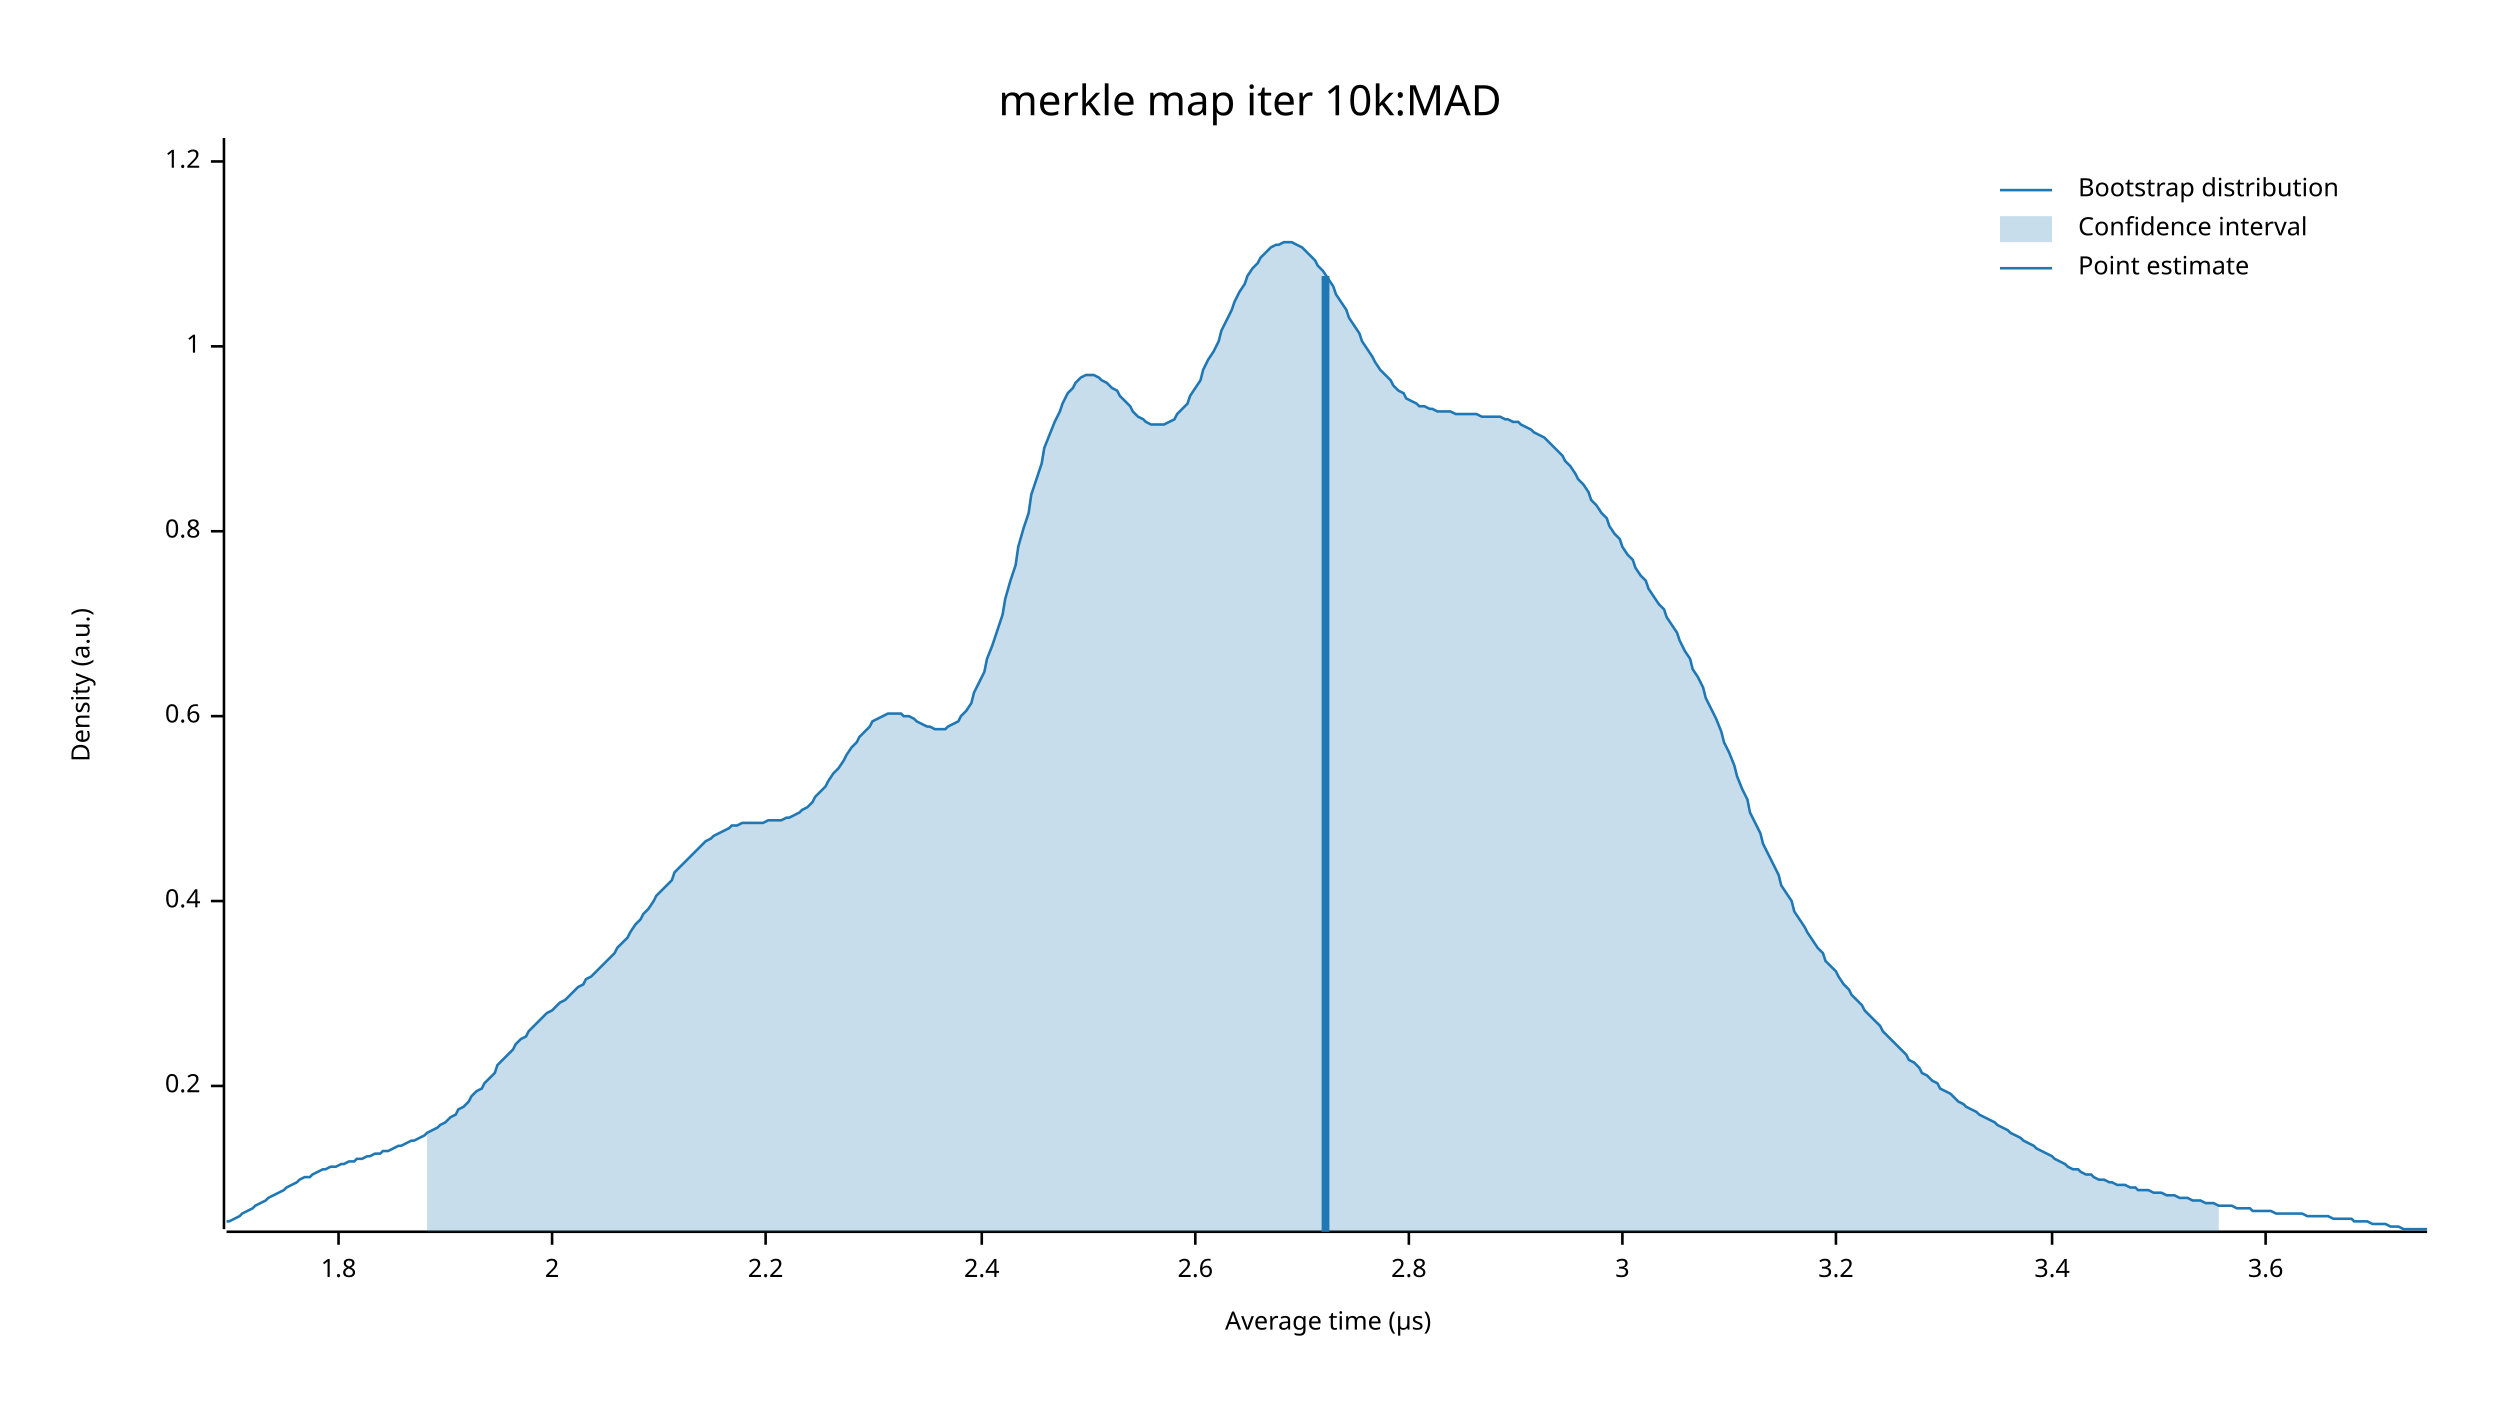
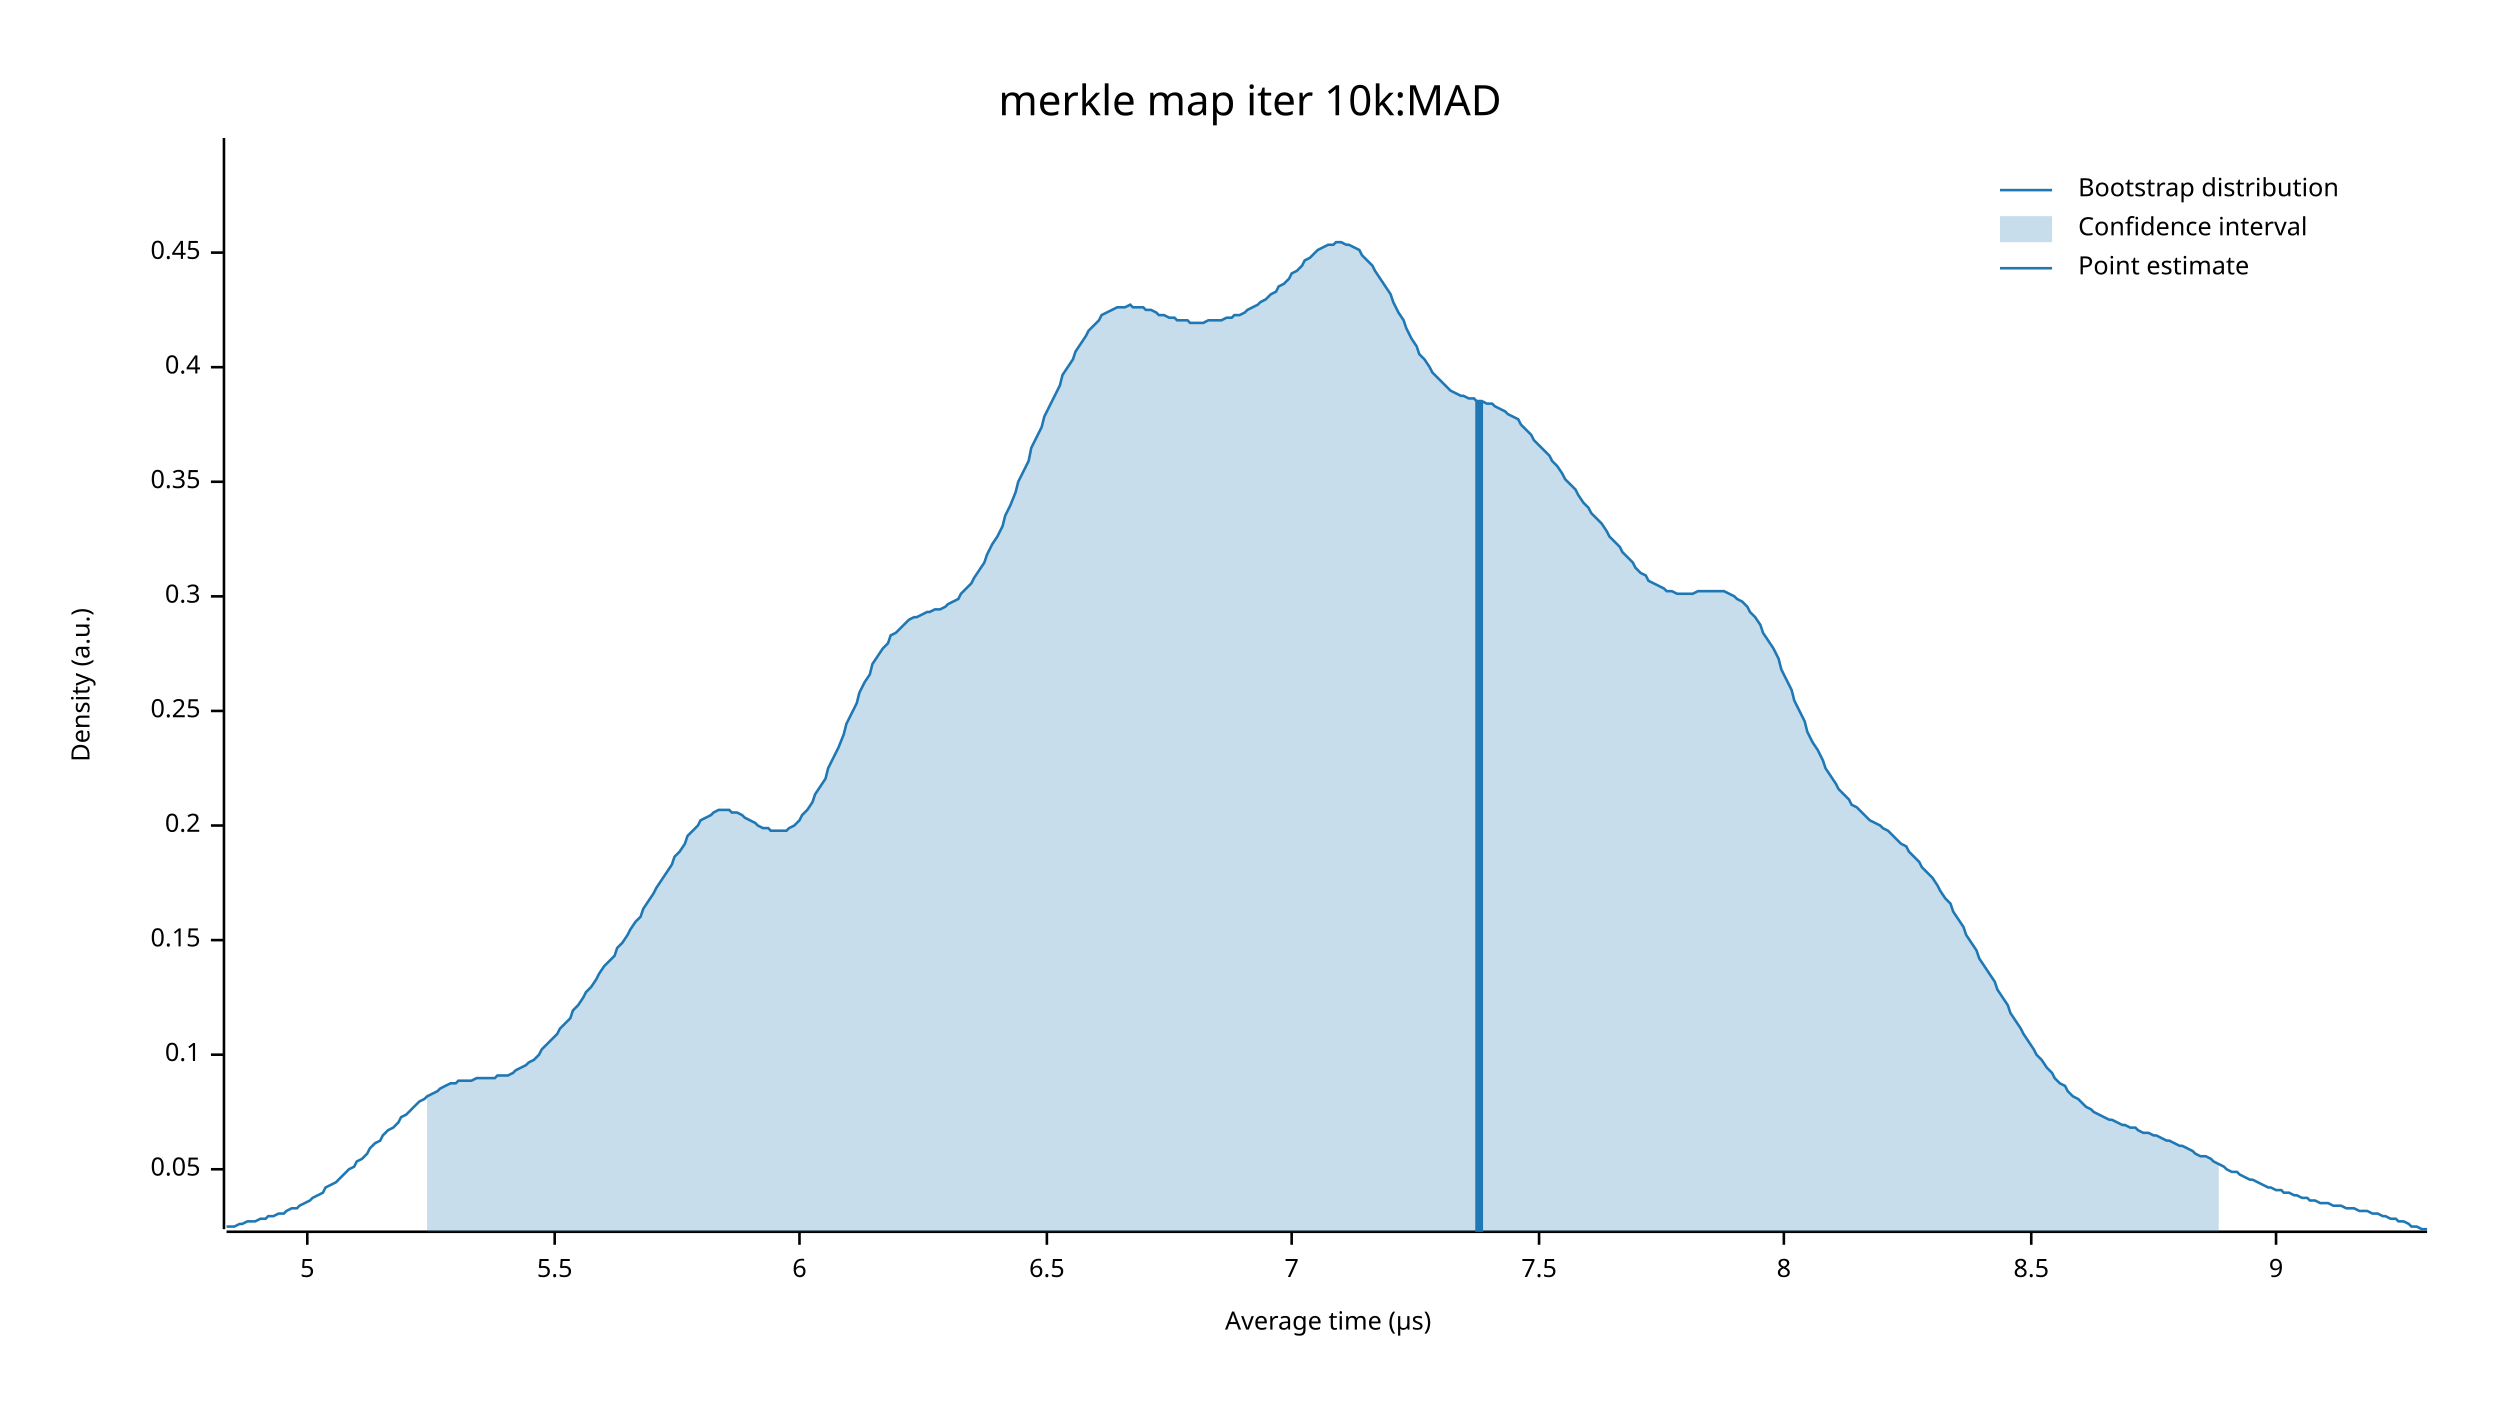
<svg xmlns="http://www.w3.org/2000/svg" width="960" height="540" viewBox="0 0 960 540">
  <text x="480" y="32" dy="0.76em" text-anchor="middle" font-family="sans-serif" font-size="16.129" opacity="1" fill="#000000">
merkle map iter 10k:MAD
</text>
  <text x="27" y="263" dy="0.76em" text-anchor="middle" font-family="sans-serif" font-size="9.677" opacity="1" fill="#000000" transform="rotate(270, 27, 263)">
Density (a.u.)
</text>
  <text x="510" y="513" dy="-0.5ex" text-anchor="middle" font-family="sans-serif" font-size="9.677" opacity="1" fill="#000000">
Average time (µs)
</text>
  <polyline fill="none" opacity="1" stroke="#000000" stroke-width="1" points="86,53 86,472 " />
-   <text x="77" y="417" dy="0.5ex" text-anchor="end" font-family="sans-serif" font-size="9.677" opacity="1" fill="#000000">
+   <text x="77" y="449" dy="0.5ex" text-anchor="end" font-family="sans-serif" font-size="9.677" opacity="1" fill="#000000">
+ 0.05
+ </text>
+   <polyline fill="none" opacity="1" stroke="#000000" stroke-width="1" points="81,449 86,449 " />
+   <text x="77" y="405" dy="0.5ex" text-anchor="end" font-family="sans-serif" font-size="9.677" opacity="1" fill="#000000">
+ 0.1
+ </text>
+   <polyline fill="none" opacity="1" stroke="#000000" stroke-width="1" points="81,405 86,405 " />
+   <text x="77" y="361" dy="0.5ex" text-anchor="end" font-family="sans-serif" font-size="9.677" opacity="1" fill="#000000">
+ 0.15
+ </text>
+   <polyline fill="none" opacity="1" stroke="#000000" stroke-width="1" points="81,361 86,361 " />
+   <text x="77" y="317" dy="0.5ex" text-anchor="end" font-family="sans-serif" font-size="9.677" opacity="1" fill="#000000">
0.2
</text>
-   <polyline fill="none" opacity="1" stroke="#000000" stroke-width="1" points="81,417 86,417 " />
-   <text x="77" y="346" dy="0.5ex" text-anchor="end" font-family="sans-serif" font-size="9.677" opacity="1" fill="#000000">
+   <polyline fill="none" opacity="1" stroke="#000000" stroke-width="1" points="81,317 86,317 " />
+   <text x="77" y="273" dy="0.5ex" text-anchor="end" font-family="sans-serif" font-size="9.677" opacity="1" fill="#000000">
+ 0.25
+ </text>
+   <polyline fill="none" opacity="1" stroke="#000000" stroke-width="1" points="81,273 86,273 " />
+   <text x="77" y="229" dy="0.5ex" text-anchor="end" font-family="sans-serif" font-size="9.677" opacity="1" fill="#000000">
+ 0.3
+ </text>
+   <polyline fill="none" opacity="1" stroke="#000000" stroke-width="1" points="81,229 86,229 " />
+   <text x="77" y="185" dy="0.5ex" text-anchor="end" font-family="sans-serif" font-size="9.677" opacity="1" fill="#000000">
+ 0.35
+ </text>
+   <polyline fill="none" opacity="1" stroke="#000000" stroke-width="1" points="81,185 86,185 " />
+   <text x="77" y="141" dy="0.5ex" text-anchor="end" font-family="sans-serif" font-size="9.677" opacity="1" fill="#000000">
0.4
</text>
-   <polyline fill="none" opacity="1" stroke="#000000" stroke-width="1" points="81,346 86,346 " />
-   <text x="77" y="275" dy="0.5ex" text-anchor="end" font-family="sans-serif" font-size="9.677" opacity="1" fill="#000000">
- 0.6
+   <polyline fill="none" opacity="1" stroke="#000000" stroke-width="1" points="81,141 86,141 " />
+   <text x="77" y="97" dy="0.5ex" text-anchor="end" font-family="sans-serif" font-size="9.677" opacity="1" fill="#000000">
+ 0.45
</text>
-   <polyline fill="none" opacity="1" stroke="#000000" stroke-width="1" points="81,275 86,275 " />
-   <text x="77" y="204" dy="0.5ex" text-anchor="end" font-family="sans-serif" font-size="9.677" opacity="1" fill="#000000">
- 0.8
+   <polyline fill="none" opacity="1" stroke="#000000" stroke-width="1" points="81,97 86,97 " />
+   <polyline fill="none" opacity="1" stroke="#000000" stroke-width="1" points="87,473 932,473 " />
+   <text x="118" y="483" dy="0.76em" text-anchor="middle" font-family="sans-serif" font-size="9.677" opacity="1" fill="#000000">
+ 5
</text>
-   <polyline fill="none" opacity="1" stroke="#000000" stroke-width="1" points="81,204 86,204 " />
-   <text x="77" y="133" dy="0.5ex" text-anchor="end" font-family="sans-serif" font-size="9.677" opacity="1" fill="#000000">
- 1
+   <polyline fill="none" opacity="1" stroke="#000000" stroke-width="1" points="118,473 118,478 " />
+   <text x="213" y="483" dy="0.76em" text-anchor="middle" font-family="sans-serif" font-size="9.677" opacity="1" fill="#000000">
+ 5.5
</text>
-   <polyline fill="none" opacity="1" stroke="#000000" stroke-width="1" points="81,133 86,133 " />
-   <text x="77" y="62" dy="0.5ex" text-anchor="end" font-family="sans-serif" font-size="9.677" opacity="1" fill="#000000">
- 1.2
+   <polyline fill="none" opacity="1" stroke="#000000" stroke-width="1" points="213,473 213,478 " />
+   <text x="307" y="483" dy="0.76em" text-anchor="middle" font-family="sans-serif" font-size="9.677" opacity="1" fill="#000000">
+ 6
</text>
-   <polyline fill="none" opacity="1" stroke="#000000" stroke-width="1" points="81,62 86,62 " />
-   <polyline fill="none" opacity="1" stroke="#000000" stroke-width="1" points="87,473 932,473 " />
-   <text x="130" y="483" dy="0.76em" text-anchor="middle" font-family="sans-serif" font-size="9.677" opacity="1" fill="#000000">
- 1.8
+   <polyline fill="none" opacity="1" stroke="#000000" stroke-width="1" points="307,473 307,478 " />
+   <text x="402" y="483" dy="0.76em" text-anchor="middle" font-family="sans-serif" font-size="9.677" opacity="1" fill="#000000">
+ 6.5
</text>
-   <polyline fill="none" opacity="1" stroke="#000000" stroke-width="1" points="130,473 130,478 " />
-   <text x="212" y="483" dy="0.76em" text-anchor="middle" font-family="sans-serif" font-size="9.677" opacity="1" fill="#000000">
- 2
+   <polyline fill="none" opacity="1" stroke="#000000" stroke-width="1" points="402,473 402,478 " />
+   <text x="496" y="483" dy="0.76em" text-anchor="middle" font-family="sans-serif" font-size="9.677" opacity="1" fill="#000000">
+ 7
</text>
-   <polyline fill="none" opacity="1" stroke="#000000" stroke-width="1" points="212,473 212,478 " />
-   <text x="294" y="483" dy="0.76em" text-anchor="middle" font-family="sans-serif" font-size="9.677" opacity="1" fill="#000000">
- 2.2
+   <polyline fill="none" opacity="1" stroke="#000000" stroke-width="1" points="496,473 496,478 " />
+   <text x="591" y="483" dy="0.76em" text-anchor="middle" font-family="sans-serif" font-size="9.677" opacity="1" fill="#000000">
+ 7.5
</text>
-   <polyline fill="none" opacity="1" stroke="#000000" stroke-width="1" points="294,473 294,478 " />
-   <text x="377" y="483" dy="0.76em" text-anchor="middle" font-family="sans-serif" font-size="9.677" opacity="1" fill="#000000">
- 2.4
+   <polyline fill="none" opacity="1" stroke="#000000" stroke-width="1" points="591,473 591,478 " />
+   <text x="685" y="483" dy="0.76em" text-anchor="middle" font-family="sans-serif" font-size="9.677" opacity="1" fill="#000000">
+ 8
</text>
-   <polyline fill="none" opacity="1" stroke="#000000" stroke-width="1" points="377,473 377,478 " />
-   <text x="459" y="483" dy="0.76em" text-anchor="middle" font-family="sans-serif" font-size="9.677" opacity="1" fill="#000000">
- 2.6
+   <polyline fill="none" opacity="1" stroke="#000000" stroke-width="1" points="685,473 685,478 " />
+   <text x="780" y="483" dy="0.76em" text-anchor="middle" font-family="sans-serif" font-size="9.677" opacity="1" fill="#000000">
+ 8.5
</text>
-   <polyline fill="none" opacity="1" stroke="#000000" stroke-width="1" points="459,473 459,478 " />
-   <text x="541" y="483" dy="0.76em" text-anchor="middle" font-family="sans-serif" font-size="9.677" opacity="1" fill="#000000">
- 2.8
+   <polyline fill="none" opacity="1" stroke="#000000" stroke-width="1" points="780,473 780,478 " />
+   <text x="874" y="483" dy="0.76em" text-anchor="middle" font-family="sans-serif" font-size="9.677" opacity="1" fill="#000000">
+ 9
</text>
-   <polyline fill="none" opacity="1" stroke="#000000" stroke-width="1" points="541,473 541,478 " />
-   <text x="623" y="483" dy="0.76em" text-anchor="middle" font-family="sans-serif" font-size="9.677" opacity="1" fill="#000000">
- 3
- </text>
-   <polyline fill="none" opacity="1" stroke="#000000" stroke-width="1" points="623,473 623,478 " />
-   <text x="705" y="483" dy="0.76em" text-anchor="middle" font-family="sans-serif" font-size="9.677" opacity="1" fill="#000000">
- 3.2
- </text>
-   <polyline fill="none" opacity="1" stroke="#000000" stroke-width="1" points="705,473 705,478 " />
-   <text x="788" y="483" dy="0.76em" text-anchor="middle" font-family="sans-serif" font-size="9.677" opacity="1" fill="#000000">
- 3.4
- </text>
-   <polyline fill="none" opacity="1" stroke="#000000" stroke-width="1" points="788,473 788,478 " />
-   <text x="870" y="483" dy="0.76em" text-anchor="middle" font-family="sans-serif" font-size="9.677" opacity="1" fill="#000000">
- 3.6
- </text>
-   <polyline fill="none" opacity="1" stroke="#000000" stroke-width="1" points="870,473 870,478 " />
-   <polyline fill="none" opacity="1" stroke="#1F78B4" stroke-width="1" points="87,469 88,469 90,468 92,467 93,466 95,465 97,464 98,463 100,462 102,461 103,460 105,459 107,458 109,457 110,456 112,455 114,454 115,453 117,452 119,452 120,451 122,450 124,449 125,449 127,448 129,448 131,447 132,447 134,446 136,446 137,445 139,445 141,444 142,444 144,443 146,443 147,442 149,442 151,441 153,440 154,440 156,439 158,438 159,438 161,437 163,436 164,435 166,434 168,433 169,432 171,431 173,429 175,428 176,426 178,425 180,423 181,421 183,419 185,418 186,416 188,414 190,412 191,409 193,407 195,405 197,403 198,401 200,399 202,398 203,396 205,394 207,392 208,391 210,389 212,388 214,386 215,385 217,384 219,382 220,381 222,379 224,378 225,376 227,375 229,373 230,372 232,370 234,368 236,366 237,364 239,362 241,360 242,358 244,355 246,353 247,351 249,349 251,346 252,344 254,342 256,340 258,338 259,335 261,333 263,331 264,330 266,328 268,326 269,325 271,323 273,322 274,321 276,320 278,319 280,318 281,317 283,317 285,316 286,316 288,316 290,316 291,316 293,316 295,315 296,315 298,315 300,315 302,314 303,314 305,313 307,312 308,311 310,310 312,308 313,306 315,304 317,302 318,300 320,297 322,295 324,292 325,290 327,287 329,285 330,283 332,281 334,279 335,277 337,276 339,275 341,274 342,274 344,274 346,274 347,275 349,275 351,276 352,277 354,278 356,279 357,279 359,280 361,280 363,280 364,279 366,278 368,277 369,275 371,273 373,270 374,266 376,262 378,258 379,253 381,248 383,242 385,236 386,230 388,223 390,217 391,210 393,203 395,197 396,190 398,184 400,178 401,172 403,167 405,162 407,158 408,155 410,151 412,149 413,147 415,145 417,144 418,144 420,144 422,145 423,146 425,147 427,149 429,150 430,152 432,154 434,156 435,158 437,160 439,161 440,162 442,163 444,163 445,163 447,163 449,162 451,161 452,159 454,157 456,155 457,152 459,149 461,146 462,142 464,138 466,135 468,131 469,127 471,123 473,119 474,116 476,112 478,109 479,106 481,103 483,101 484,99 486,97 488,95 490,94 491,94 493,93 495,93 496,93 498,94 500,95 501,96 503,98 505,100 506,102 508,104 510,107 512,110 513,113 515,116 517,119 518,122 520,125 522,128 523,131 525,134 527,137 528,139 530,142 532,144 534,146 535,148 537,150 539,151 540,153 542,154 544,155 545,156 547,156 549,157 550,157 552,158 554,158 556,158 557,158 559,159 561,159 562,159 564,159 566,159 567,159 569,160 571,160 573,160 574,160 576,160 578,161 579,161 581,162 583,162 584,163 586,164 588,165 589,166 591,167 593,168 595,170 596,171 598,173 600,175 601,177 603,179 605,182 606,184 608,186 610,189 611,192 613,194 615,197 617,199 618,202 620,205 622,207 623,210 625,213 627,215 628,218 630,221 632,223 633,226 635,229 637,232 639,234 640,237 642,240 644,243 645,246 647,250 649,253 650,257 652,260 654,264 655,268 657,272 659,276 661,281 662,285 664,289 666,294 667,298 669,303 671,307 672,312 674,316 676,320 677,324 679,328 681,332 683,336 684,340 686,343 688,346 689,350 691,353 693,356 694,358 696,361 698,364 700,366 701,369 703,371 705,373 706,375 708,378 710,380 711,382 713,384 715,386 716,388 718,390 720,392 722,394 723,396 725,398 727,400 728,401 730,403 732,405 733,407 735,408 737,410 738,412 740,413 742,415 744,416 745,418 747,419 749,420 750,421 752,423 754,424 755,425 757,426 759,427 760,428 762,429 764,430 766,431 767,432 769,433 771,434 772,435 774,436 776,437 777,438 779,439 781,440 782,441 784,442 786,443 788,444 789,445 791,446 793,447 794,448 796,449 798,449 799,450 801,451 803,451 804,452 806,453 808,453 810,454 811,454 813,455 815,455 816,455 818,456 820,456 821,457 823,457 825,457 827,458 828,458 830,458 832,459 833,459 835,459 837,460 838,460 840,460 842,461 843,461 845,461 847,462 849,462 850,462 852,463 854,463 855,463 857,463 859,464 860,464 862,464 864,464 865,465 867,465 869,465 871,465 872,465 874,466 876,466 877,466 879,466 881,466 882,466 884,466 886,467 887,467 889,467 891,467 893,467 894,467 896,468 898,468 899,468 901,468 903,468 904,469 906,469 908,469 909,469 911,470 913,470 915,470 916,470 918,471 920,471 921,471 923,472 925,472 926,472 928,472 930,472 932,472 " />
-   <polygon opacity="0.25" fill="#1F78B4" points="164,435 166,434 168,433 169,432 171,431 173,429 175,428 176,426 178,425 180,423 181,421 183,419 185,418 186,416 188,414 190,412 191,409 193,407 195,405 197,403 198,401 200,399 202,398 203,396 205,394 207,392 208,391 210,389 212,388 214,386 215,385 217,384 219,382 220,381 222,379 224,378 225,376 227,375 229,373 230,372 232,370 234,368 236,366 237,364 239,362 241,360 242,358 244,355 246,353 247,351 249,349 251,346 252,344 254,342 256,340 258,338 259,335 261,333 263,331 264,330 266,328 268,326 269,325 271,323 273,322 274,321 276,320 278,319 280,318 281,317 283,317 285,316 286,316 288,316 290,316 291,316 293,316 295,315 296,315 298,315 300,315 302,314 303,314 305,313 307,312 308,311 310,310 312,308 313,306 315,304 317,302 318,300 320,297 322,295 324,292 325,290 327,287 329,285 330,283 332,281 334,279 335,277 337,276 339,275 341,274 342,274 344,274 346,274 347,275 349,275 351,276 352,277 354,278 356,279 357,279 359,280 361,280 363,280 364,279 366,278 368,277 369,275 371,273 373,270 374,266 376,262 378,258 379,253 381,248 383,242 385,236 386,230 388,223 390,217 391,210 393,203 395,197 396,190 398,184 400,178 401,172 403,167 405,162 407,158 408,155 410,151 412,149 413,147 415,145 417,144 418,144 420,144 422,145 423,146 425,147 427,149 429,150 430,152 432,154 434,156 435,158 437,160 439,161 440,162 442,163 444,163 445,163 447,163 449,162 451,161 452,159 454,157 456,155 457,152 459,149 461,146 462,142 464,138 466,135 468,131 469,127 471,123 473,119 474,116 476,112 478,109 479,106 481,103 483,101 484,99 486,97 488,95 490,94 491,94 493,93 495,93 496,93 498,94 500,95 501,96 503,98 505,100 506,102 508,104 510,107 512,110 513,113 515,116 517,119 518,122 520,125 522,128 523,131 525,134 527,137 528,139 530,142 532,144 534,146 535,148 537,150 539,151 540,153 542,154 544,155 545,156 547,156 549,157 550,157 552,158 554,158 556,158 557,158 559,159 561,159 562,159 564,159 566,159 567,159 569,160 571,160 573,160 574,160 576,160 578,161 579,161 581,162 583,162 584,163 586,164 588,165 589,166 591,167 593,168 595,170 596,171 598,173 600,175 601,177 603,179 605,182 606,184 608,186 610,189 611,192 613,194 615,197 617,199 618,202 620,205 622,207 623,210 625,213 627,215 628,218 630,221 632,223 633,226 635,229 637,232 639,234 640,237 642,240 644,243 645,246 647,250 649,253 650,257 652,260 654,264 655,268 657,272 659,276 661,281 662,285 664,289 666,294 667,298 669,303 671,307 672,312 674,316 676,320 677,324 679,328 681,332 683,336 684,340 686,343 688,346 689,350 691,353 693,356 694,358 696,361 698,364 700,366 701,369 703,371 705,373 706,375 708,378 710,380 711,382 713,384 715,386 716,388 718,390 720,392 722,394 723,396 725,398 727,400 728,401 730,403 732,405 733,407 735,408 737,410 738,412 740,413 742,415 744,416 745,418 747,419 749,420 750,421 752,423 754,424 755,425 757,426 759,427 760,428 762,429 764,430 766,431 767,432 769,433 771,434 772,435 774,436 776,437 777,438 779,439 781,440 782,441 784,442 786,443 788,444 789,445 791,446 793,447 794,448 796,449 798,449 799,450 801,451 803,451 804,452 806,453 808,453 810,454 811,454 813,455 815,455 816,455 818,456 820,456 821,457 823,457 825,457 827,458 828,458 830,458 832,459 833,459 835,459 837,460 838,460 840,460 842,461 843,461 845,461 847,462 849,462 850,462 852,463 852,473 164,473 " />
-   <polyline fill="none" opacity="1" stroke="#1F78B4" stroke-width="3" points="509,473 509,106 " />
+   <polyline fill="none" opacity="1" stroke="#000000" stroke-width="1" points="874,473 874,478 " />
+   <polyline fill="none" opacity="1" stroke="#1F78B4" stroke-width="1" points="87,471 88,471 90,471 92,470 93,470 95,469 97,469 98,469 100,468 102,468 103,467 105,467 107,466 109,466 110,465 112,464 114,464 115,463 117,462 119,461 120,460 122,459 124,458 125,456 127,455 129,454 131,452 132,451 134,449 136,448 137,446 139,445 141,443 142,441 144,439 146,438 147,436 149,434 151,433 153,431 154,429 156,428 158,426 159,425 161,423 163,422 164,421 166,420 168,419 169,418 171,417 173,416 175,416 176,415 178,415 180,415 181,415 183,414 185,414 186,414 188,414 190,414 191,413 193,413 195,413 197,412 198,411 200,410 202,409 203,408 205,407 207,405 208,403 210,401 212,399 214,397 215,395 217,393 219,391 220,388 222,386 224,383 225,381 227,379 229,376 230,374 232,371 234,369 236,367 237,364 239,362 241,359 242,357 244,354 246,352 247,349 249,346 251,343 252,341 254,338 256,335 258,332 259,329 261,327 263,324 264,321 266,319 268,317 269,315 271,314 273,313 274,312 276,311 278,311 280,311 281,312 283,312 285,313 286,314 288,315 290,316 291,317 293,318 295,318 296,319 298,319 300,319 302,319 303,318 305,317 307,315 308,313 310,311 312,308 313,305 315,302 317,299 318,295 320,291 322,287 324,282 325,278 327,274 329,270 330,266 332,262 334,259 335,255 337,252 339,249 341,247 342,244 344,243 346,241 347,240 349,238 351,237 352,237 354,236 356,235 357,235 359,234 361,234 363,233 364,232 366,231 368,230 369,228 371,226 373,224 374,222 376,219 378,216 379,213 381,209 383,206 385,202 386,198 388,194 390,189 391,185 393,181 395,177 396,172 398,168 400,164 401,160 403,156 405,152 407,148 408,144 410,141 412,138 413,135 415,132 417,129 418,127 420,125 422,123 423,121 425,120 427,119 429,118 430,118 432,118 434,117 435,118 437,118 439,118 440,119 442,119 444,120 445,121 447,121 449,122 451,122 452,123 454,123 456,123 457,124 459,124 461,124 462,124 464,123 466,123 468,123 469,123 471,122 473,122 474,121 476,121 478,120 479,119 481,118 483,117 484,116 486,115 488,113 490,112 491,110 493,109 495,107 496,105 498,104 500,102 501,100 503,99 505,97 506,96 508,95 510,94 512,94 513,93 515,93 517,94 518,94 520,95 522,96 523,98 525,100 527,102 528,104 530,107 532,110 534,113 535,116 537,120 539,123 540,126 542,130 544,133 545,136 547,138 549,141 550,143 552,145 554,147 556,149 557,150 559,151 561,152 562,152 564,153 566,153 567,154 569,154 571,155 573,155 574,156 576,157 578,158 579,159 581,160 583,161 584,163 586,165 588,167 589,169 591,171 593,173 595,175 596,177 598,179 600,182 601,184 603,186 605,188 606,190 608,193 610,195 611,197 613,199 615,201 617,204 618,206 620,208 622,210 623,212 625,214 627,216 628,218 630,220 632,221 633,223 635,224 637,225 639,226 640,227 642,227 644,228 645,228 647,228 649,228 650,228 652,227 654,227 655,227 657,227 659,227 661,227 662,227 664,228 666,229 667,230 669,231 671,233 672,235 674,237 676,240 677,243 679,246 681,249 683,253 684,257 686,261 688,265 689,269 691,273 693,277 694,281 696,285 698,288 700,292 701,295 703,298 705,301 706,303 708,305 710,307 711,309 713,310 715,312 716,313 718,315 720,316 722,317 723,318 725,319 727,321 728,322 730,324 732,325 733,327 735,329 737,331 738,333 740,335 742,337 744,340 745,342 747,345 749,347 750,350 752,353 754,356 755,359 757,362 759,365 760,368 762,371 764,374 766,377 767,380 769,383 771,386 772,389 774,392 776,395 777,397 779,400 781,403 782,405 784,407 786,410 788,412 789,414 791,416 793,417 794,419 796,421 798,422 799,423 801,425 803,426 804,427 806,428 808,429 810,430 811,430 813,431 815,432 816,432 818,433 820,433 821,434 823,435 825,435 827,436 828,436 830,437 832,438 833,438 835,439 837,440 838,440 840,441 842,442 843,443 845,444 847,444 849,445 850,446 852,447 854,448 855,449 857,450 859,450 860,451 862,452 864,453 865,453 867,454 869,455 871,456 872,456 874,457 876,457 877,458 879,458 881,459 882,459 884,460 886,460 887,461 889,461 891,462 893,462 894,462 896,463 898,463 899,463 901,464 903,464 904,464 906,465 908,465 909,465 911,466 913,466 915,467 916,467 918,468 920,468 921,469 923,469 925,470 926,471 928,471 930,472 932,472 " />
+   <polygon opacity="0.25" fill="#1F78B4" points="164,421 166,420 168,419 169,418 171,417 173,416 175,416 176,415 178,415 180,415 181,415 183,414 185,414 186,414 188,414 190,414 191,413 193,413 195,413 197,412 198,411 200,410 202,409 203,408 205,407 207,405 208,403 210,401 212,399 214,397 215,395 217,393 219,391 220,388 222,386 224,383 225,381 227,379 229,376 230,374 232,371 234,369 236,367 237,364 239,362 241,359 242,357 244,354 246,352 247,349 249,346 251,343 252,341 254,338 256,335 258,332 259,329 261,327 263,324 264,321 266,319 268,317 269,315 271,314 273,313 274,312 276,311 278,311 280,311 281,312 283,312 285,313 286,314 288,315 290,316 291,317 293,318 295,318 296,319 298,319 300,319 302,319 303,318 305,317 307,315 308,313 310,311 312,308 313,305 315,302 317,299 318,295 320,291 322,287 324,282 325,278 327,274 329,270 330,266 332,262 334,259 335,255 337,252 339,249 341,247 342,244 344,243 346,241 347,240 349,238 351,237 352,237 354,236 356,235 357,235 359,234 361,234 363,233 364,232 366,231 368,230 369,228 371,226 373,224 374,222 376,219 378,216 379,213 381,209 383,206 385,202 386,198 388,194 390,189 391,185 393,181 395,177 396,172 398,168 400,164 401,160 403,156 405,152 407,148 408,144 410,141 412,138 413,135 415,132 417,129 418,127 420,125 422,123 423,121 425,120 427,119 429,118 430,118 432,118 434,117 435,118 437,118 439,118 440,119 442,119 444,120 445,121 447,121 449,122 451,122 452,123 454,123 456,123 457,124 459,124 461,124 462,124 464,123 466,123 468,123 469,123 471,122 473,122 474,121 476,121 478,120 479,119 481,118 483,117 484,116 486,115 488,113 490,112 491,110 493,109 495,107 496,105 498,104 500,102 501,100 503,99 505,97 506,96 508,95 510,94 512,94 513,93 515,93 517,94 518,94 520,95 522,96 523,98 525,100 527,102 528,104 530,107 532,110 534,113 535,116 537,120 539,123 540,126 542,130 544,133 545,136 547,138 549,141 550,143 552,145 554,147 556,149 557,150 559,151 561,152 562,152 564,153 566,153 567,154 569,154 571,155 573,155 574,156 576,157 578,158 579,159 581,160 583,161 584,163 586,165 588,167 589,169 591,171 593,173 595,175 596,177 598,179 600,182 601,184 603,186 605,188 606,190 608,193 610,195 611,197 613,199 615,201 617,204 618,206 620,208 622,210 623,212 625,214 627,216 628,218 630,220 632,221 633,223 635,224 637,225 639,226 640,227 642,227 644,228 645,228 647,228 649,228 650,228 652,227 654,227 655,227 657,227 659,227 661,227 662,227 664,228 666,229 667,230 669,231 671,233 672,235 674,237 676,240 677,243 679,246 681,249 683,253 684,257 686,261 688,265 689,269 691,273 693,277 694,281 696,285 698,288 700,292 701,295 703,298 705,301 706,303 708,305 710,307 711,309 713,310 715,312 716,313 718,315 720,316 722,317 723,318 725,319 727,321 728,322 730,324 732,325 733,327 735,329 737,331 738,333 740,335 742,337 744,340 745,342 747,345 749,347 750,350 752,353 754,356 755,359 757,362 759,365 760,368 762,371 764,374 766,377 767,380 769,383 771,386 772,389 774,392 776,395 777,397 779,400 781,403 782,405 784,407 786,410 788,412 789,414 791,416 793,417 794,419 796,421 798,422 799,423 801,425 803,426 804,427 806,428 808,429 810,430 811,430 813,431 815,432 816,432 818,433 820,433 821,434 823,435 825,435 827,436 828,436 830,437 832,438 833,438 835,439 837,440 838,440 840,441 842,442 843,443 845,444 847,444 849,445 850,446 852,447 852,473 164,473 " />
+   <polyline fill="none" opacity="1" stroke="#1F78B4" stroke-width="3" points="568,473 568,154 " />
  <text x="798" y="68" dy="0.76em" text-anchor="start" font-family="sans-serif" font-size="9.677" opacity="1" fill="#000000">
Bootstrap distribution
</text>
  <text x="798" y="83" dy="0.76em" text-anchor="start" font-family="sans-serif" font-size="9.677" opacity="1" fill="#000000">
Confidence interval
</text>
  <text x="798" y="98" dy="0.76em" text-anchor="start" font-family="sans-serif" font-size="9.677" opacity="1" fill="#000000">
Point estimate
</text>
  <polyline fill="none" opacity="1" stroke="#1F78B4" stroke-width="1" points="768,73 788,73 " />
  <rect x="768" y="83" width="20" height="10" opacity="0.25" fill="#1F78B4" stroke="none" />
  <polyline fill="none" opacity="1" stroke="#1F78B4" stroke-width="1" points="768,103 788,103 " />
</svg>
